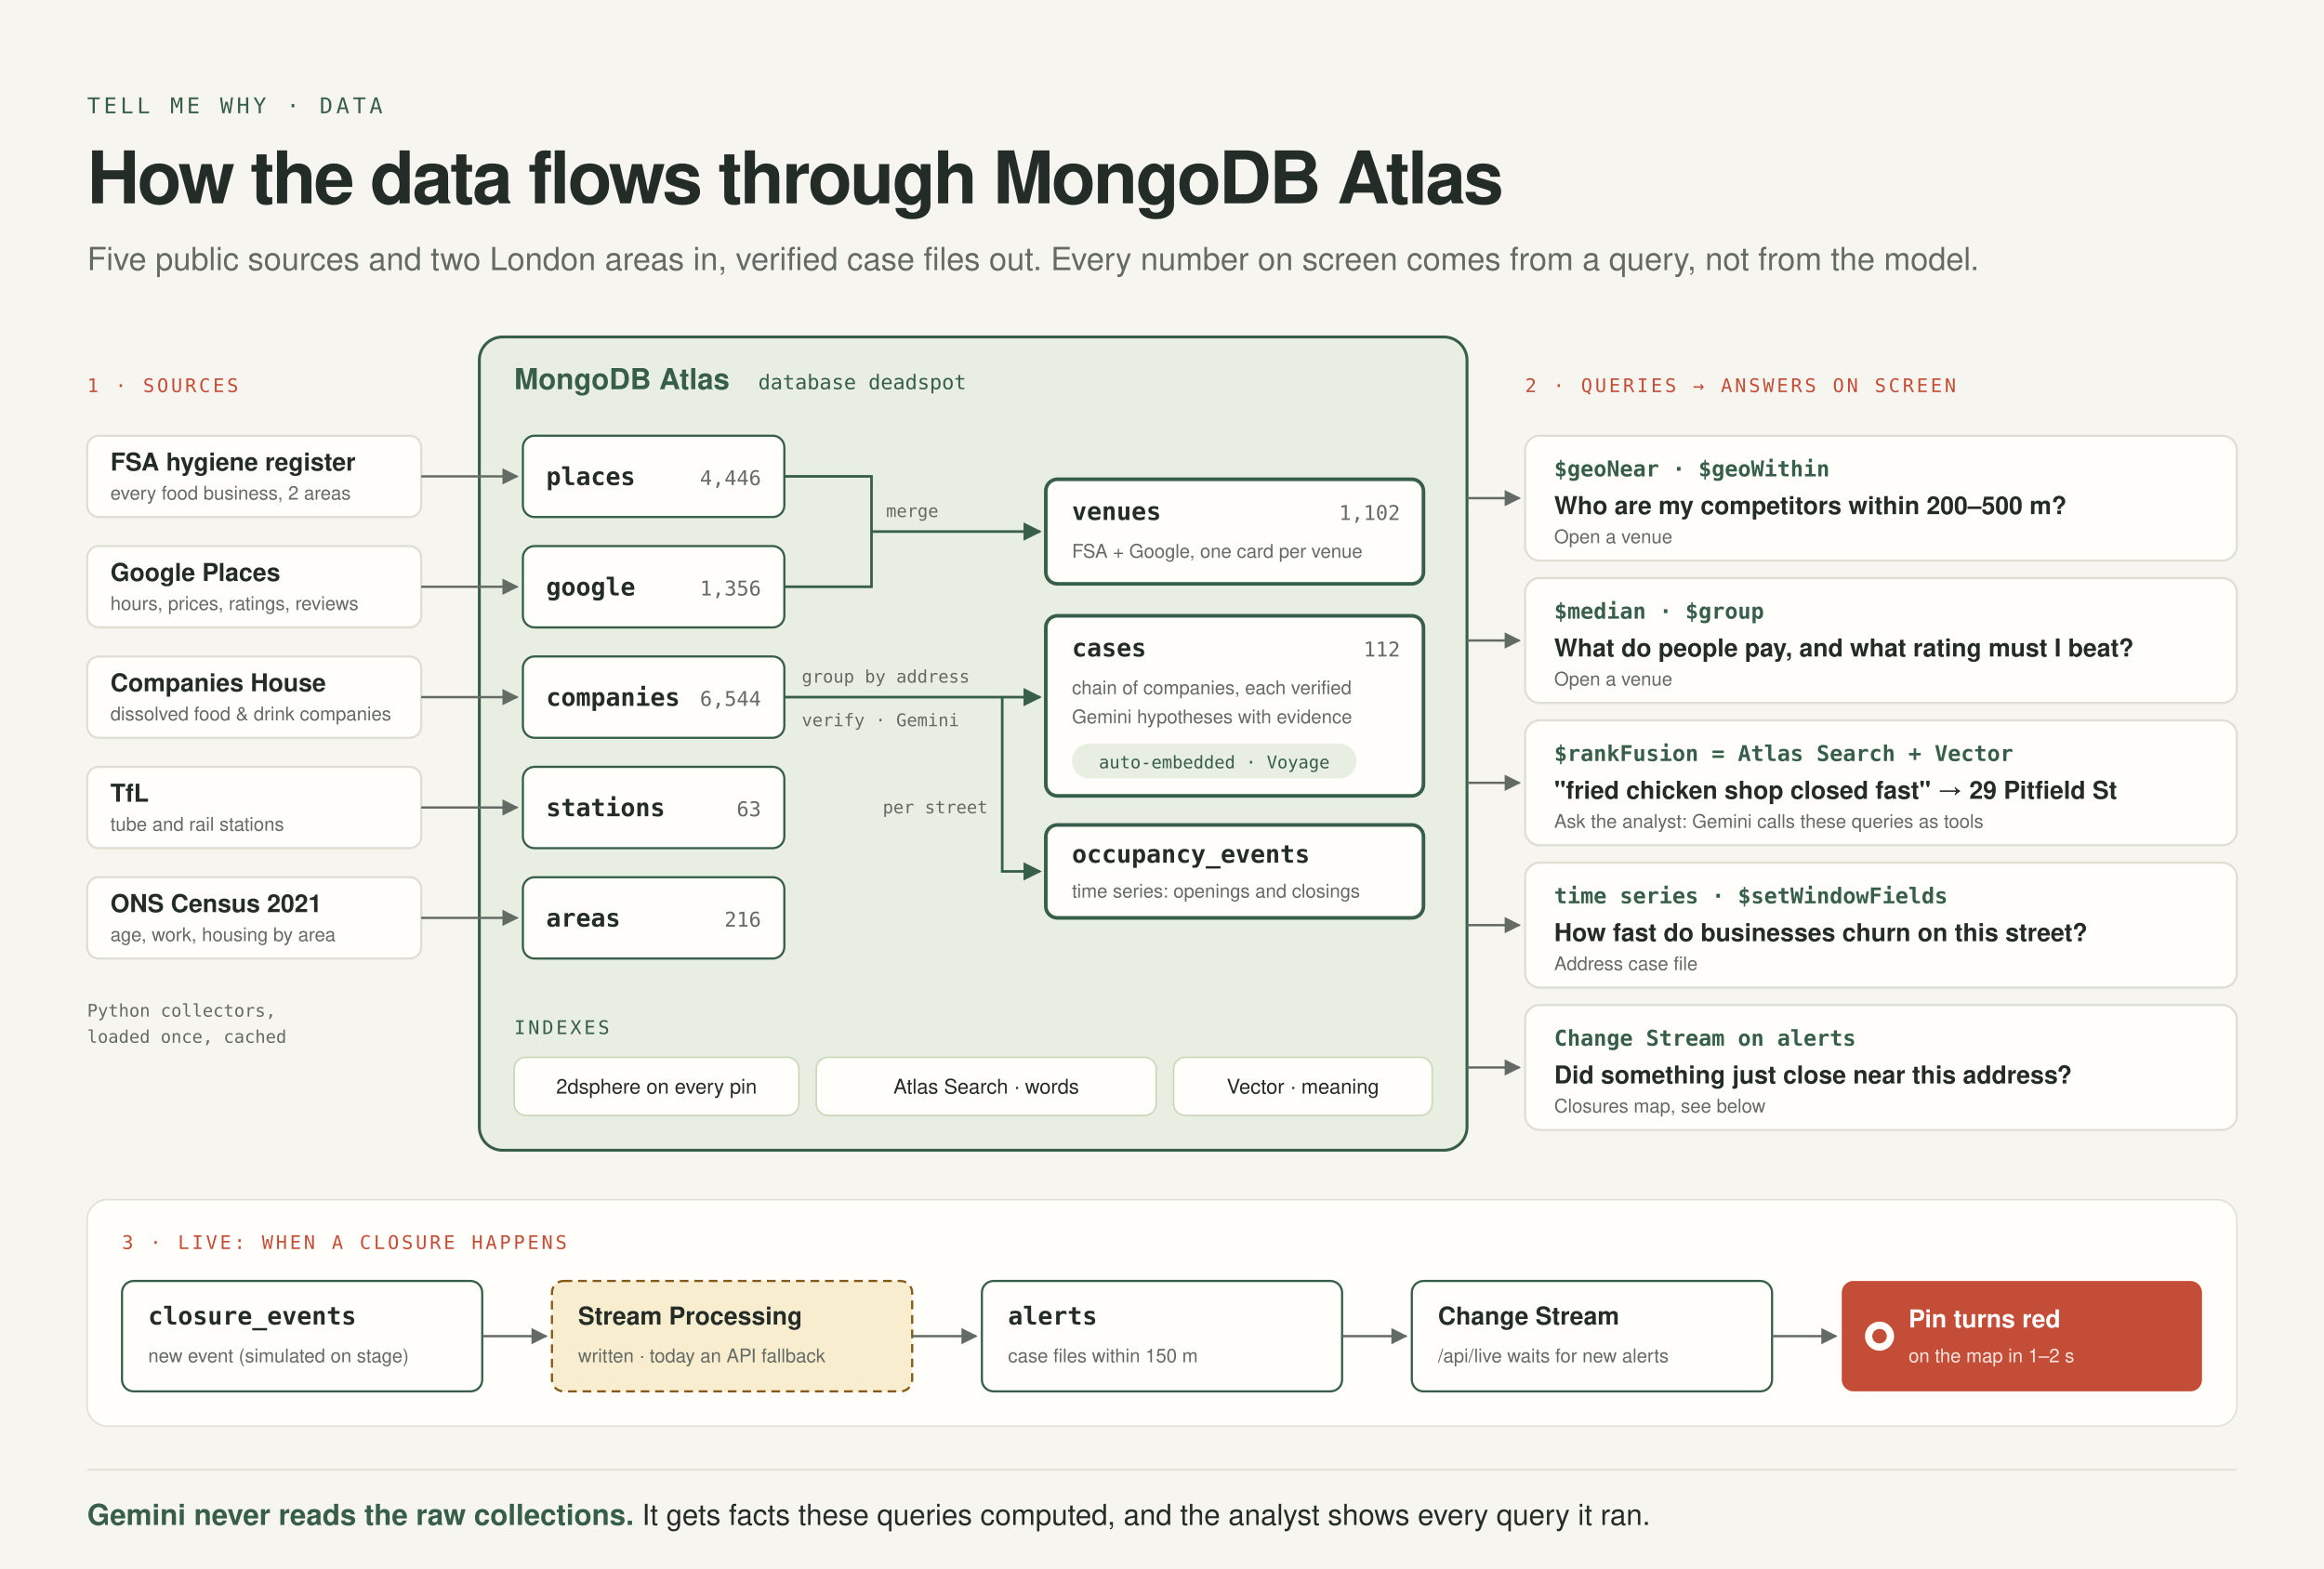
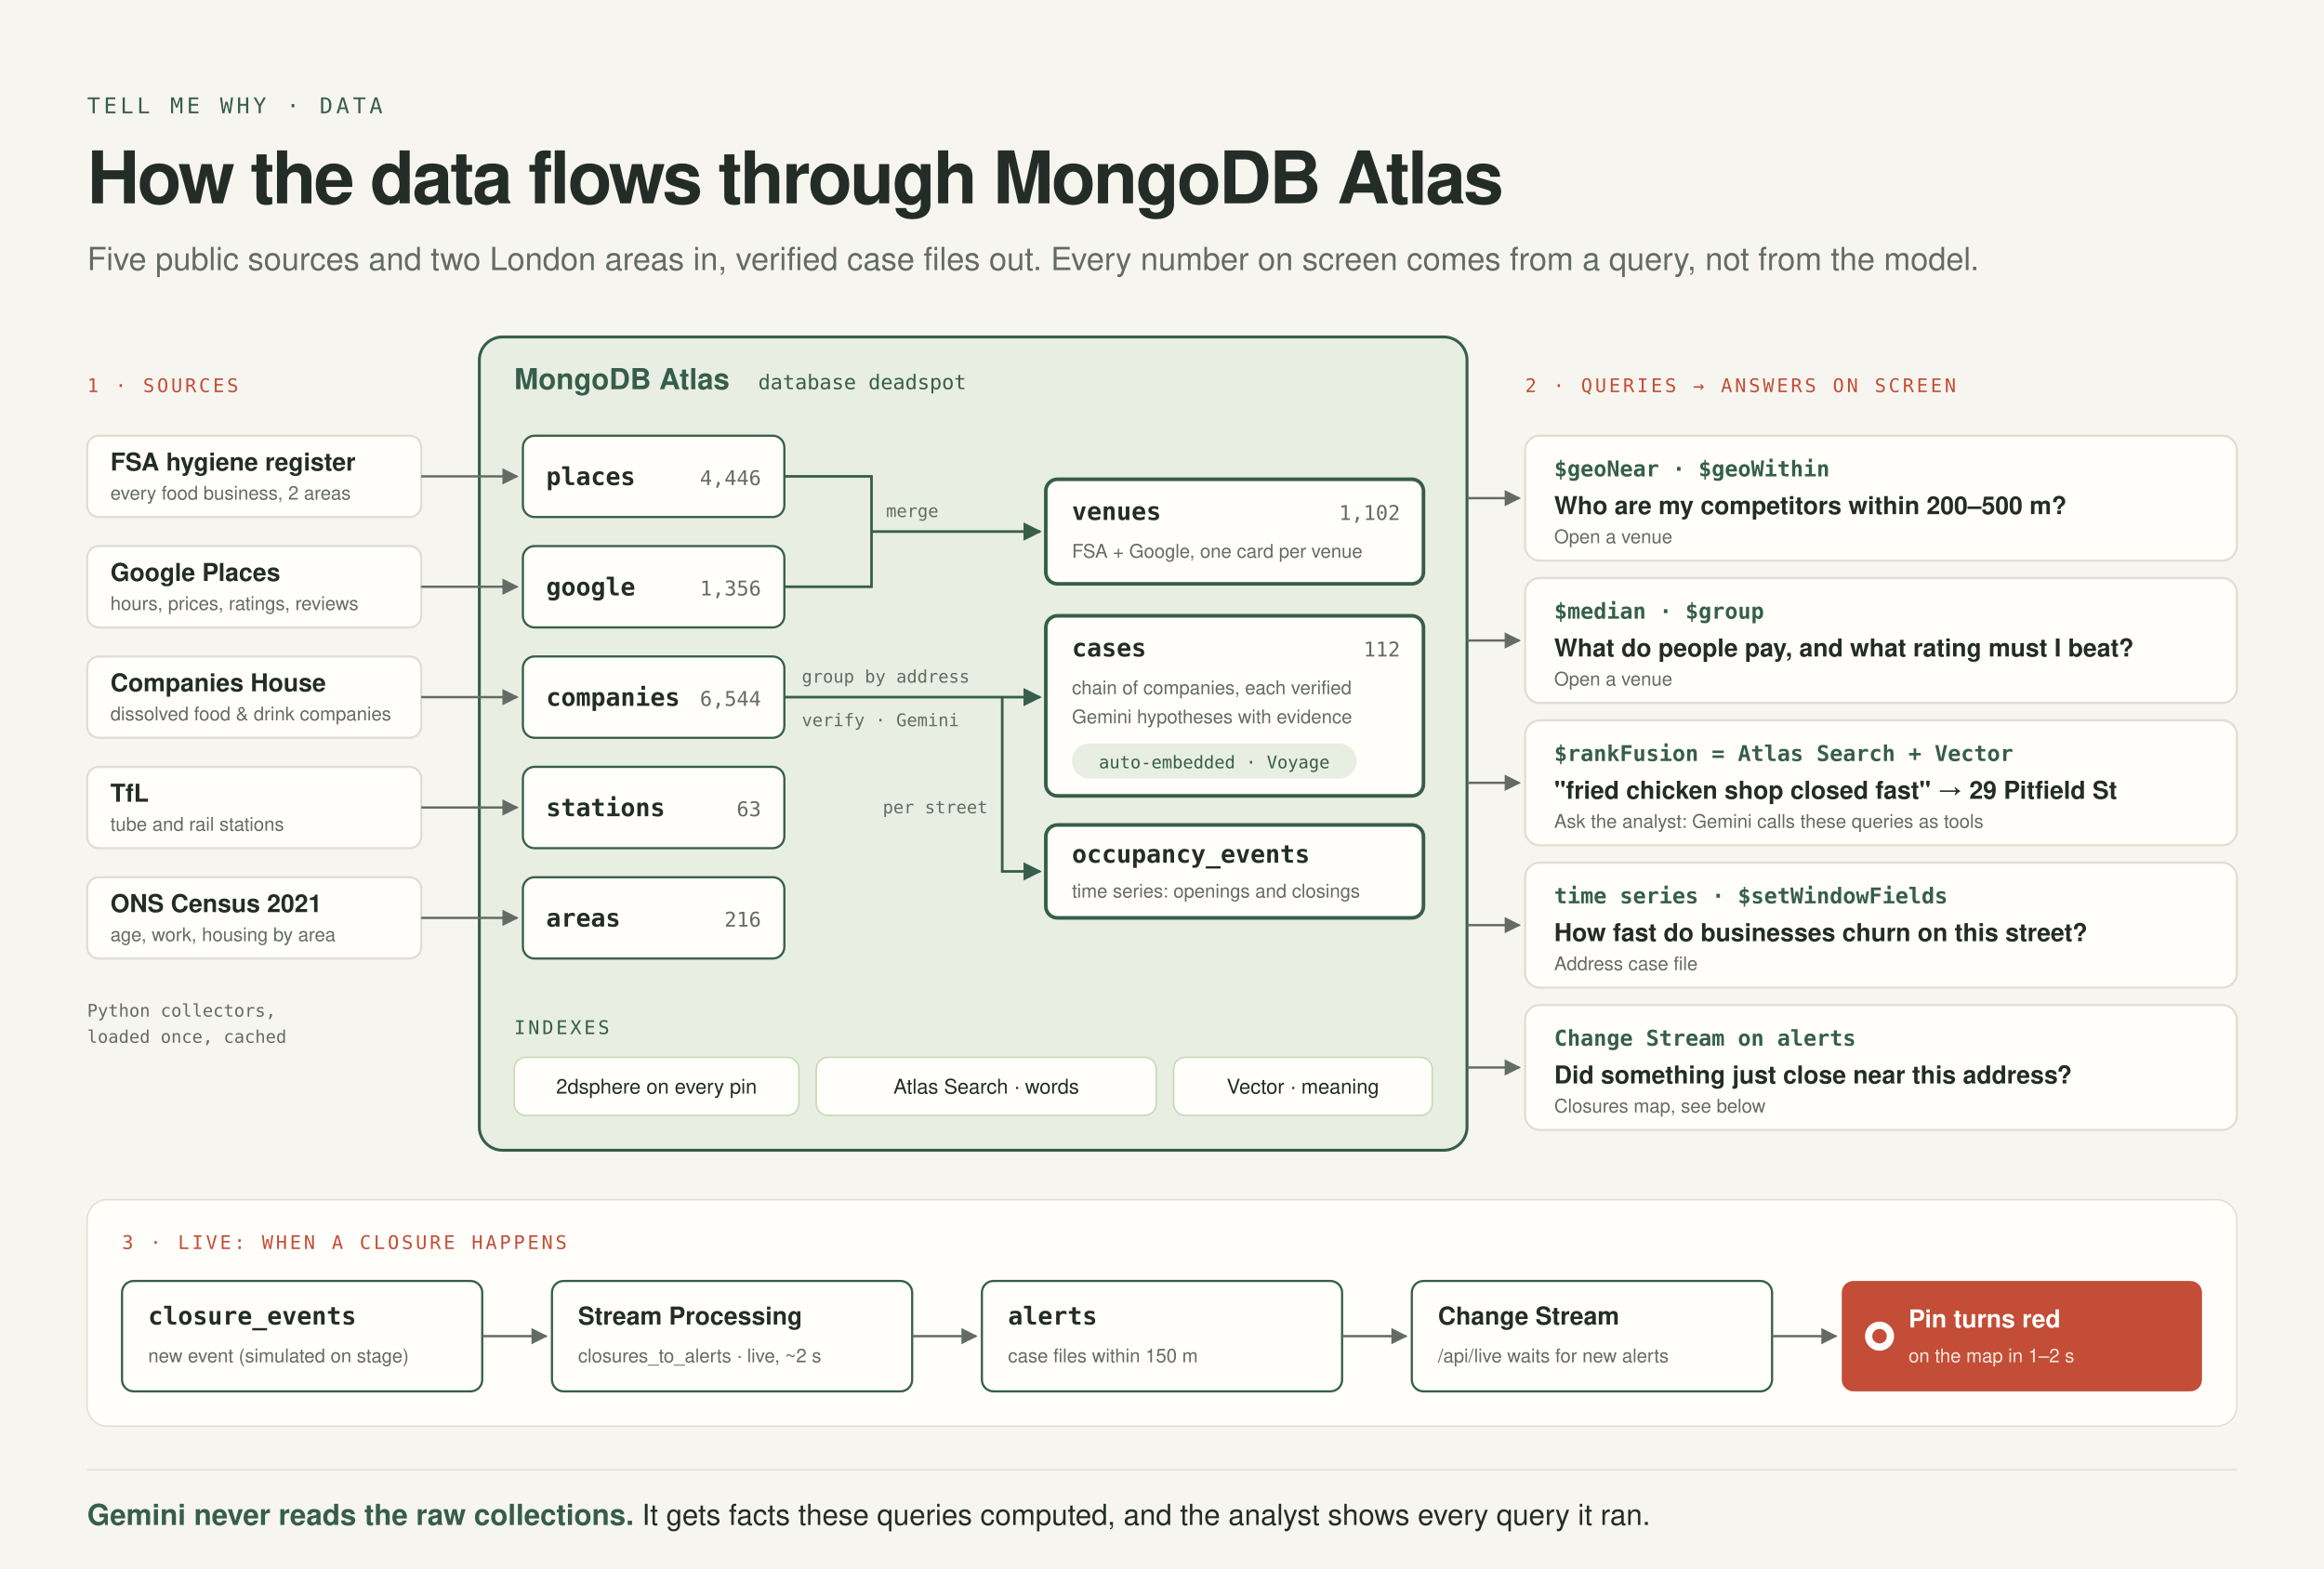
<svg xmlns="http://www.w3.org/2000/svg" width="1600" height="1080" viewBox="0 0 1600 1080" font-family="-apple-system, BlinkMacSystemFont, 'Segoe UI', Helvetica, Arial, sans-serif">
  <defs>
    <marker id="ar" viewBox="0 0 10 10" refX="9" refY="5" markerWidth="7" markerHeight="7" orient="auto">
      <path d="M0 0L10 5L0 10z" fill="#646b64" />
    </marker>
    <marker id="arg" viewBox="0 0 10 10" refX="9" refY="5" markerWidth="7" markerHeight="7" orient="auto">
      <path d="M0 0L10 5L0 10z" fill="#365e48" />
    </marker>
    <style>
      .mono{font-family:ui-monospace, 'SF Mono', Menlo, Consolas, monospace}
      .tag{font-size:13px;letter-spacing:1.8px;fill:#c34d36}
      .gtag{font-size:13px;letter-spacing:1.8px;fill:#365e48}
      .chip{fill:#fffefa;stroke:#dddfd5;stroke-width:1.5}
      .coll{fill:#fffefa;stroke:#365e48;stroke-width:1.5}
      .cn{font-size:17px;font-weight:700;fill:#242c27}
      .cc{font-size:14px;fill:#646b64}
      .nm{font-size:17px;font-weight:700;fill:#242c27}
      .sub{font-size:13px;fill:#646b64}
      .ln{stroke:#646b64;stroke-width:1.6;fill:none}
      .lg{stroke:#365e48;stroke-width:1.8;fill:none}
      .op{font-size:15px;font-weight:700;fill:#365e48}
      .q{font-size:17px;fill:#242c27;font-weight:600}
      .lbl{font-size:12px;fill:#646b64}
    </style>
  </defs>
  <rect width="1600" height="1080" fill="#f7f5ef" />
  <text x="60" y="78" class="mono" font-size="15" letter-spacing="2.4" fill="#365e48">TELL ME WHY · DATA</text>
  <text x="60" y="140" font-size="50" font-weight="700" fill="#242c27" letter-spacing="-1.6">How the data flows through MongoDB Atlas</text>
  <text x="60" y="186" font-size="22" fill="#646b64">Five public sources and two London areas in, verified case files out. Every number on screen comes from a query, not from the model.</text>
  <text x="60" y="270" class="mono tag">1 · SOURCES</text>
  <g>
    <rect x="60" y="300" width="230" height="56" rx="8" class="chip" />
    <text x="76" y="324" class="nm" font-size="16">FSA hygiene register</text>
    <text x="76" y="344" class="sub">every food business, 2 areas</text>
    <rect x="60" y="376" width="230" height="56" rx="8" class="chip" />
    <text x="76" y="400" class="nm" font-size="16">Google Places</text>
    <text x="76" y="420" class="sub">hours, prices, ratings, reviews</text>
    <rect x="60" y="452" width="230" height="56" rx="8" class="chip" />
    <text x="76" y="476" class="nm" font-size="16">Companies House</text>
    <text x="76" y="496" class="sub">dissolved food &amp; drink companies</text>
    <rect x="60" y="528" width="230" height="56" rx="8" class="chip" />
    <text x="76" y="552" class="nm" font-size="16">TfL</text>
    <text x="76" y="572" class="sub">tube and rail stations</text>
    <rect x="60" y="604" width="230" height="56" rx="8" class="chip" />
    <text x="76" y="628" class="nm" font-size="16">ONS Census 2021</text>
    <text x="76" y="648" class="sub">age, work, housing by area</text>
  </g>
  <text x="60" y="700" class="lbl mono">Python collectors,</text>
  <text x="60" y="718" class="lbl mono">loaded once, cached</text>
  <rect x="330" y="232" width="680" height="560" rx="16" fill="#e8eee2" stroke="#365e48" stroke-width="2" />
  <text x="354" y="268" font-size="20" font-weight="700" fill="#365e48">MongoDB Atlas</text>
  <text x="522" y="268" class="mono" font-size="14" fill="#365e48">database deadspot</text>
  <g class="ln" marker-end="url(#ar)">
    <path d="M290 328 H356" />
    <path d="M290 404 H356" />
    <path d="M290 480 H356" />
    <path d="M290 556 H356" />
    <path d="M290 632 H356" />
  </g>
  <g class="mono">
    <rect x="360" y="300" width="180" height="56" rx="8" class="coll" />
    <text x="376" y="334" class="cn">places</text>
    <text x="524" y="334" text-anchor="end" class="cc">4,446</text>
    <rect x="360" y="376" width="180" height="56" rx="8" class="coll" />
    <text x="376" y="410" class="cn">google</text>
    <text x="524" y="410" text-anchor="end" class="cc">1,356</text>
    <rect x="360" y="452" width="180" height="56" rx="8" class="coll" />
    <text x="376" y="486" class="cn">companies</text>
    <text x="524" y="486" text-anchor="end" class="cc">6,544</text>
    <rect x="360" y="528" width="180" height="56" rx="8" class="coll" />
    <text x="376" y="562" class="cn">stations</text>
    <text x="524" y="562" text-anchor="end" class="cc">63</text>
    <rect x="360" y="604" width="180" height="56" rx="8" class="coll" />
    <text x="376" y="638" class="cn">areas</text>
    <text x="524" y="638" text-anchor="end" class="cc">216</text>
  </g>
  <path d="M540 328 H600 V404 H540" class="lg" />
  <path d="M600 366 H716" class="lg" marker-end="url(#arg)" />
  <text x="610" y="356" class="lbl mono">merge</text>
  <path d="M540 480 H716" class="lg" marker-end="url(#arg)" />
  <text x="552" y="470" class="lbl mono">group by address</text>
  <text x="552" y="500" class="lbl mono">verify · Gemini</text>
  <path d="M690 480 V600 H716" class="lg" marker-end="url(#arg)" />
  <text x="680" y="560" text-anchor="end" class="lbl mono">per street</text>
  <g>
    <rect x="720" y="330" width="260" height="72" rx="8" fill="#fffefa" stroke="#365e48" stroke-width="2.5" />
    <text x="738" y="358" class="cn mono">venues</text>
    <text x="964" y="358" text-anchor="end" class="cc mono">1,102</text>
    <text x="738" y="384" class="sub">FSA + Google, one card per venue</text>
    <rect x="720" y="424" width="260" height="124" rx="8" fill="#fffefa" stroke="#365e48" stroke-width="2.5" />
    <text x="738" y="452" class="cn mono">cases</text>
    <text x="964" y="452" text-anchor="end" class="cc mono">112</text>
    <text x="738" y="478" class="sub">chain of companies, each verified</text>
    <text x="738" y="498" class="sub">Gemini hypotheses with evidence</text>
    <rect x="738" y="512" width="196" height="24" rx="12" fill="#e8eee2" />
    <text x="836" y="529" text-anchor="middle" class="mono" font-size="12" fill="#365e48">auto-embedded · Voyage</text>
    <rect x="720" y="568" width="260" height="64" rx="8" fill="#fffefa" stroke="#365e48" stroke-width="2.5" />
    <text x="738" y="594" class="cn mono">occupancy_events</text>
    <text x="738" y="618" class="sub">time series: openings and closings</text>
  </g>
  <text x="354" y="712" class="mono gtag">INDEXES</text>
  <rect x="354" y="728" width="196" height="40" rx="8" fill="#fffefa" stroke="#c6d6b6" />
  <text x="452" y="753" text-anchor="middle" font-size="14" fill="#242c27">2dsphere on every pin</text>
  <rect x="562" y="728" width="234" height="40" rx="8" fill="#fffefa" stroke="#c6d6b6" />
  <text x="679" y="753" text-anchor="middle" font-size="14" fill="#242c27">Atlas Search · words</text>
  <rect x="808" y="728" width="178" height="40" rx="8" fill="#fffefa" stroke="#c6d6b6" />
  <text x="897" y="753" text-anchor="middle" font-size="14" fill="#242c27">Vector · meaning</text>
  <text x="1050" y="270" class="mono tag">2 · QUERIES → ANSWERS ON SCREEN</text>
  <g class="ln" marker-end="url(#ar)">
    <path d="M1010 343 H1046" />
    <path d="M1010 441 H1046" />
    <path d="M1010 539 H1046" />
    <path d="M1010 637 H1046" />
    <path d="M1010 735 H1046" />
  </g>
  <g>
    <rect x="1050" y="300" width="490" height="86" rx="10" class="chip" />
    <text x="1070" y="328" class="op mono">$geoNear · $geoWithin</text>
    <text x="1070" y="354" class="q">Who are my competitors within 200–500 m?</text>
    <text x="1070" y="374" class="sub">Open a venue</text>
    <rect x="1050" y="398" width="490" height="86" rx="10" class="chip" />
    <text x="1070" y="426" class="op mono">$median · $group</text>
    <text x="1070" y="452" class="q">What do people pay, and what rating must I beat?</text>
    <text x="1070" y="472" class="sub">Open a venue</text>
    <rect x="1050" y="496" width="490" height="86" rx="10" class="chip" />
    <text x="1070" y="524" class="op mono">$rankFusion = Atlas Search + Vector</text>
    <text x="1070" y="550" class="q">"fried chicken shop closed fast" → 29 Pitfield St</text>
    <text x="1070" y="570" class="sub">Ask the analyst: Gemini calls these queries as tools</text>
    <rect x="1050" y="594" width="490" height="86" rx="10" class="chip" />
    <text x="1070" y="622" class="op mono">time series · $setWindowFields</text>
    <text x="1070" y="648" class="q">How fast do businesses churn on this street?</text>
    <text x="1070" y="668" class="sub">Address case file</text>
    <rect x="1050" y="692" width="490" height="86" rx="10" class="chip" />
    <text x="1070" y="720" class="op mono">Change Stream on alerts</text>
    <text x="1070" y="746" class="q">Did something just close near this address?</text>
    <text x="1070" y="766" class="sub">Closures map, see below</text>
  </g>
  <rect x="60" y="826" width="1480" height="156" rx="14" fill="#fffefa" stroke="#dddfd5" />
  <text x="84" y="860" class="mono tag">3 · LIVE: WHEN A CLOSURE HAPPENS</text>
  <g>
    <rect x="84" y="882" width="248" height="76" rx="8" class="coll" />
    <text x="102" y="912" class="cn mono">closure_events</text>
    <text x="102" y="938" class="sub">new event (simulated on stage)</text>
-     <rect x="380" y="882" width="248" height="76" rx="8" fill="#f8edcf" stroke="#855a16" stroke-width="1.5" stroke-dasharray="6 4" />
+     <rect x="380" y="882" width="248" height="76" rx="8" class="coll" />
    <text x="398" y="912" class="nm">Stream Processing</text>
-     <text x="398" y="938" class="sub">written · today an API fallback</text>
+     <text x="398" y="938" class="sub">closures_to_alerts · live, ~2 s</text>
    <rect x="676" y="882" width="248" height="76" rx="8" class="coll" />
    <text x="694" y="912" class="cn mono">alerts</text>
    <text x="694" y="938" class="sub">case files within 150 m</text>
    <rect x="972" y="882" width="248" height="76" rx="8" class="coll" />
    <text x="990" y="912" class="nm">Change Stream</text>
    <text x="990" y="938" class="sub">/api/live waits for new alerts</text>
    <rect x="1268" y="882" width="248" height="76" rx="8" fill="#c34d36" />
    <circle cx="1294" cy="920" r="10" fill="#fffefa" />
    <circle cx="1294" cy="920" r="5" fill="#c34d36" />
    <text x="1314" y="914" class="nm" fill="#fff" style="fill:#fff">Pin turns red</text>
    <text x="1314" y="938" font-size="13" fill="#f9e7df">on the map in 1–2 s</text>
  </g>
  <g class="ln" marker-end="url(#ar)">
    <path d="M332 920 H376" />
    <path d="M628 920 H672" />
    <path d="M924 920 H968" />
    <path d="M1220 920 H1264" />
  </g>
  <line x1="60" y1="1012" x2="1540" y2="1012" stroke="#dddfd5" />
  <text x="60" y="1050" font-size="20" fill="#242c27">
    <tspan font-weight="700" fill="#365e48">Gemini never reads the raw collections.</tspan> It gets facts these queries computed, and the analyst shows every query it ran.</text>
</svg>
